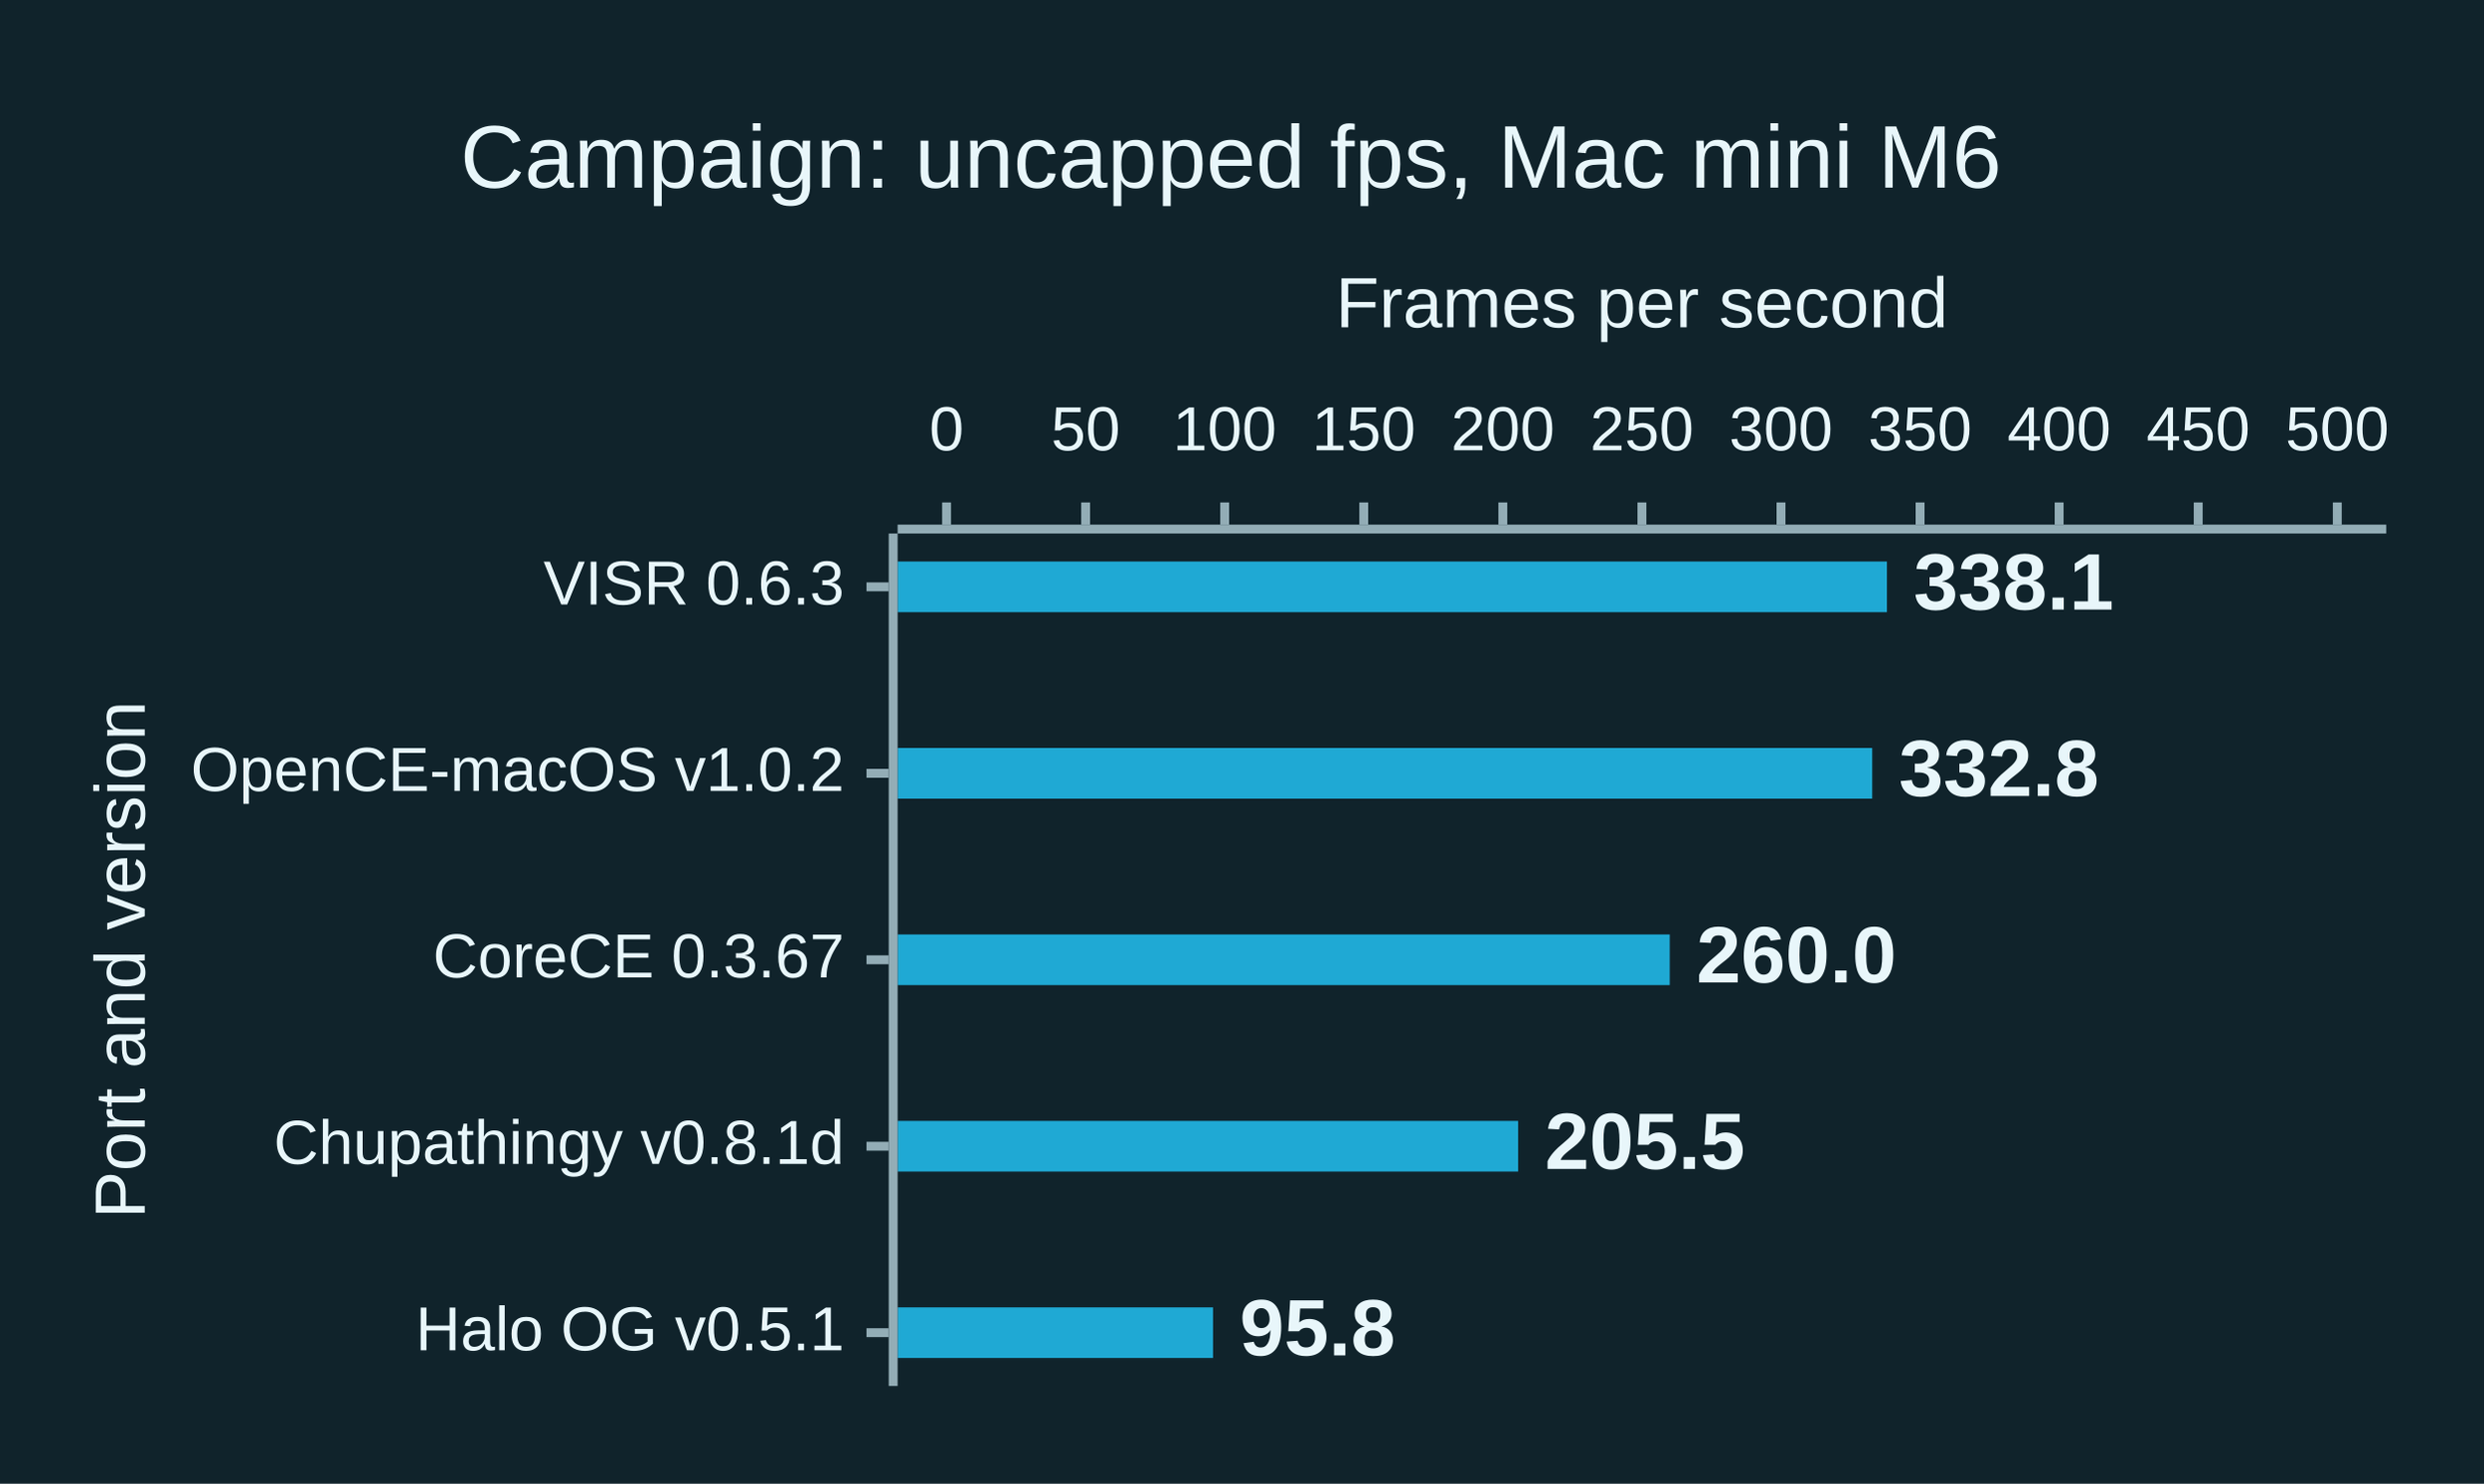
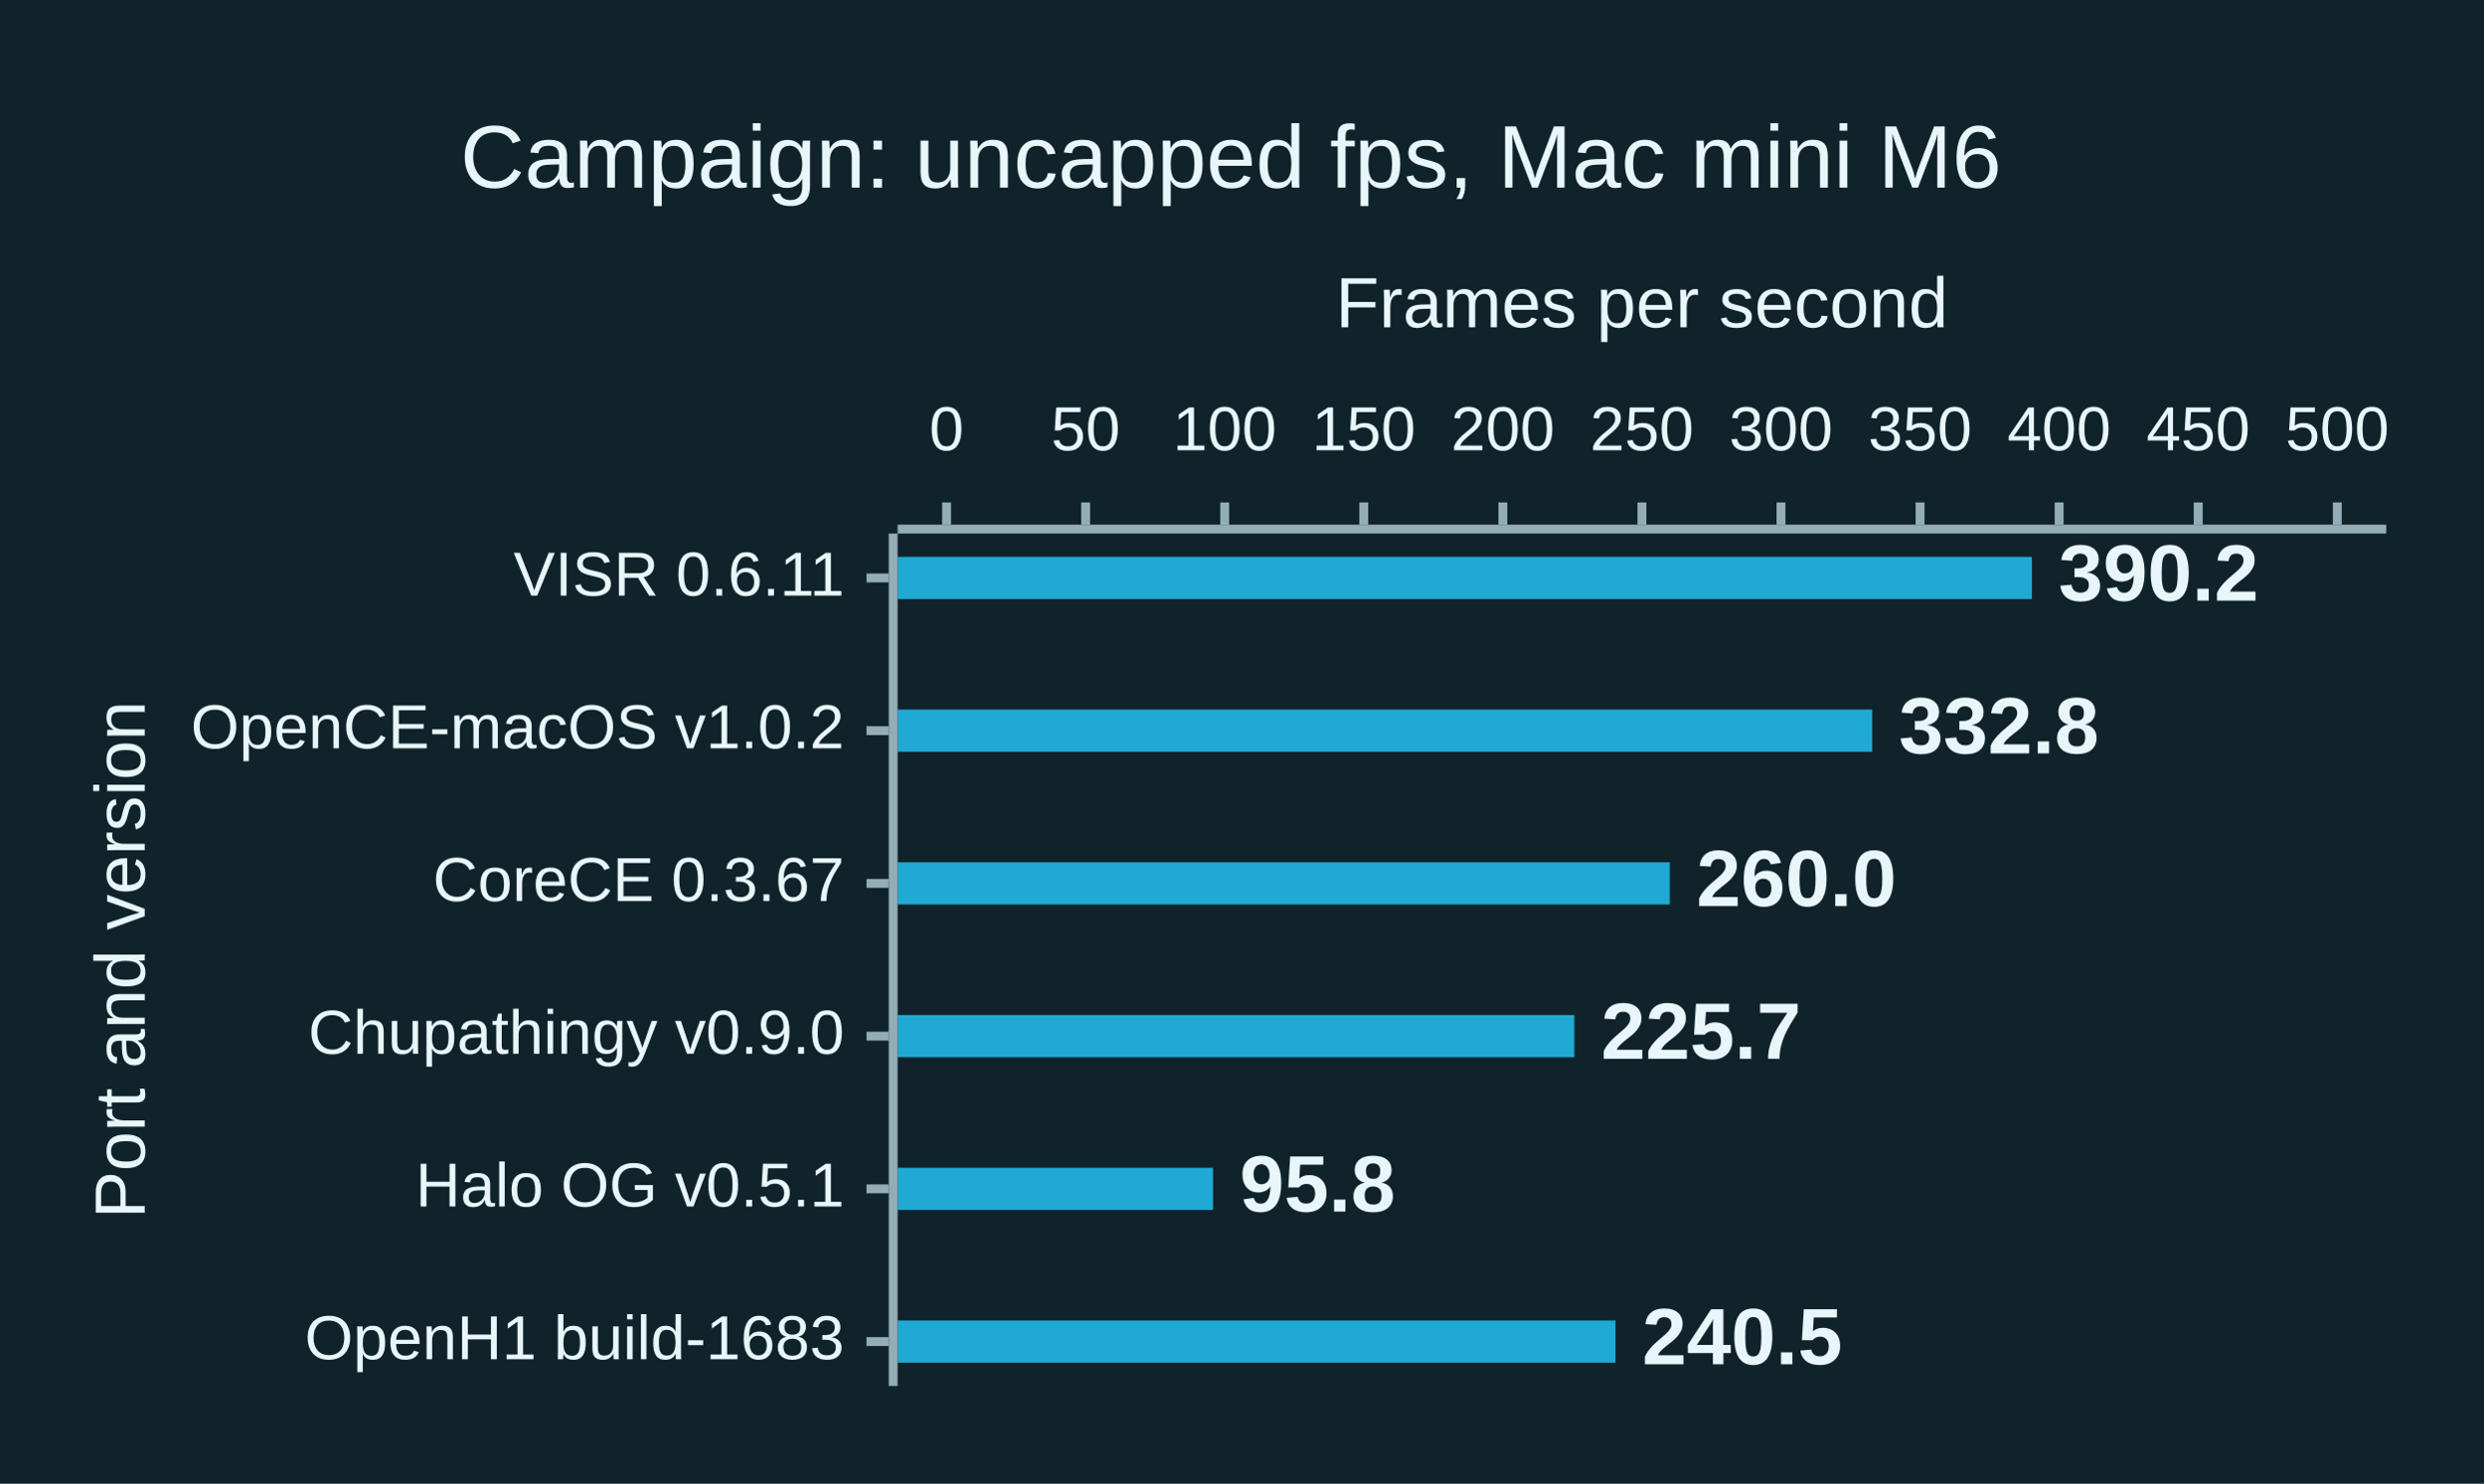
- <svg xmlns="http://www.w3.org/2000/svg" color="#e8f6fa" id="static" width="100%" style="max-width: 559px;" viewBox="-17 -15 559 334" role="graphics-document document" aria-roledescription="xychart">
+ <svg xmlns="http://www.w3.org/2000/svg" color="#e8f6fa" data-source-sha256="c529d014b7d84f3ad792177a90049bec4207ca0e5c72bc0c4e8e349e7dbfecae" id="static" width="100%" style="max-width: 559px;" viewBox="-17 -15 559 334" role="graphics-document document" aria-roledescription="xychart">
  <style>#static{font-family:"trebuchet ms",verdana,arial,sans-serif;font-size:16px;fill:#333;}@keyframes edge-animation-frame{from{stroke-dashoffset:0;}}@keyframes dash{to{stroke-dashoffset:0;}}#static .edge-animation-slow{stroke-dasharray:9,5!important;stroke-dashoffset:900;animation:dash 50s linear infinite;stroke-linecap:round;}#static .edge-animation-fast{stroke-dasharray:9,5!important;stroke-dashoffset:900;animation:dash 20s linear infinite;stroke-linecap:round;}#static .error-icon{fill:hsl(220.588, 100%, 98.333%);}#static .error-text{fill:rgb(8.5, 5.75, 0);stroke:rgb(8.5, 5.75, 0);}#static .edge-thickness-normal{stroke-width:1px;}#static .edge-thickness-thick{stroke-width:3.5px;}#static .edge-pattern-solid{stroke-dasharray:0;}#static .edge-thickness-invisible{stroke-width:0;fill:none;}#static .edge-pattern-dashed{stroke-dasharray:3;}#static .edge-pattern-dotted{stroke-dasharray:2;}#static .marker{fill:#0b0b0b;stroke:#0b0b0b;}#static .marker.cross{stroke:#0b0b0b;}#static svg{font-family:"trebuchet ms",verdana,arial,sans-serif;font-size:16px;}#static p{margin:0;}#static :root{--mermaid-font-family:"trebuchet ms",verdana,arial,sans-serif;}</style>
  <g />
  <g class="main">
    <rect width="559" height="334" class="background" fill="#10232b" x="-17" y="-15" />
    <g class="chart-title">
      <text x="0" y="0" fill="#e8f6fa" font-size="20" dominant-baseline="middle" text-anchor="middle" transform="translate(260, 21.55078) rotate(0)">Campaign: uncapped fps, Mac mini M6</text>
    </g>
    <g class="plot">
      <g class="bar-plot-0">
-         <rect x="185" y="111.402" width="222.645" height="11.4" fill="#1fa9d4" stroke="#1fa9d4" stroke-width="0" />
-         <rect x="185" y="153.376" width="219.328" height="11.4" fill="#1fa9d4" stroke="#1fa9d4" stroke-width="0" />
-         <rect x="185" y="195.351" width="173.759" height="11.4" fill="#1fa9d4" stroke="#1fa9d4" stroke-width="0" />
-         <rect x="185" y="237.325" width="139.646" height="11.4" fill="#1fa9d4" stroke="#1fa9d4" stroke-width="0" />
-         <rect x="185" y="279.3" width="70.98" height="11.4" fill="#1fa9d4" stroke="#1fa9d4" stroke-width="0" />
+         <rect x="185" y="110.352" width="255.256" height="9.5" fill="#1fa9d4" stroke="#1fa9d4" stroke-width="0" />
+         <rect x="185" y="144.731" width="219.328" height="9.5" fill="#1fa9d4" stroke="#1fa9d4" stroke-width="0" />
+         <rect x="185" y="179.111" width="173.759" height="9.5" fill="#1fa9d4" stroke="#1fa9d4" stroke-width="0" />
+         <rect x="185" y="213.491" width="152.29" height="9.5" fill="#1fa9d4" stroke="#1fa9d4" stroke-width="0" />
+         <rect x="185" y="247.87" width="70.98" height="9.5" fill="#1fa9d4" stroke="#1fa9d4" stroke-width="0" />
+         <rect x="185" y="282.25" width="161.554" height="9.5" fill="#1fa9d4" stroke="#1fa9d4" stroke-width="0" />
      </g>
-       <text x="413.645" y="117.102" dominant-baseline="middle" fill="currentColor" font-size="18" font-weight="600" class="bar-value">338.1</text>
-       <text x="410.328" y="159.076" dominant-baseline="middle" fill="currentColor" font-size="18" font-weight="600" class="bar-value">332.8</text>
-       <text x="364.759" y="201.051" dominant-baseline="middle" fill="currentColor" font-size="18" font-weight="600" class="bar-value">260.0</text>
-       <text x="330.646" y="243.025" dominant-baseline="middle" fill="currentColor" font-size="18" font-weight="600" class="bar-value">205.5</text>
-       <text x="261.98" y="285" dominant-baseline="middle" fill="currentColor" font-size="18" font-weight="600" class="bar-value">95.8</text>
+       <text x="446.256" y="115.102" dominant-baseline="middle" fill="currentColor" font-size="18" font-weight="600" class="bar-value">390.2</text>
+       <text x="410.328" y="149.481" dominant-baseline="middle" fill="currentColor" font-size="18" font-weight="600" class="bar-value">332.8</text>
+       <text x="364.759" y="183.861" dominant-baseline="middle" fill="currentColor" font-size="18" font-weight="600" class="bar-value">260.0</text>
+       <text x="343.29" y="218.241" dominant-baseline="middle" fill="currentColor" font-size="18" font-weight="600" class="bar-value">225.7</text>
+       <text x="261.98" y="252.62" dominant-baseline="middle" fill="currentColor" font-size="18" font-weight="600" class="bar-value">95.8</text>
+       <text x="352.554" y="287" dominant-baseline="middle" fill="currentColor" font-size="18" font-weight="600" class="bar-value">240.5</text>
    </g>
    <g class="left-axis">
      <g class="axisl-line">
        <path d="M 184,105.102 L 184,297" fill="none" stroke="#93adb6" stroke-width="2" />
      </g>
      <g class="label">
-         <text x="0" y="0" fill="#e8f6fa" font-size="14" dominant-baseline="middle" text-anchor="end" transform="translate(173, 117.1016) rotate(0)">VISR 0.6.3</text>
-         <text x="0" y="0" fill="#e8f6fa" font-size="14" dominant-baseline="middle" text-anchor="end" transform="translate(173, 159.0762) rotate(0)">OpenCE-macOS v1.0.2</text>
-         <text x="0" y="0" fill="#e8f6fa" font-size="14" dominant-baseline="middle" text-anchor="end" transform="translate(173, 201.0508) rotate(0)">CoreCE 0.3.67</text>
-         <text x="0" y="0" fill="#e8f6fa" font-size="14" dominant-baseline="middle" text-anchor="end" transform="translate(173, 243.0254) rotate(0)">Chupathingy v0.8.1d</text>
-         <text x="0" y="0" fill="#e8f6fa" font-size="14" dominant-baseline="middle" text-anchor="end" transform="translate(173, 285) rotate(0)">Halo OG v0.5.1</text>
+         <text x="0" y="0" fill="#e8f6fa" font-size="14" dominant-baseline="middle" text-anchor="end" transform="translate(173, 115.1016) rotate(0)">VISR 0.6.11</text>
+         <text x="0" y="0" fill="#e8f6fa" font-size="14" dominant-baseline="middle" text-anchor="end" transform="translate(173, 149.4813) rotate(0)">OpenCE-macOS v1.0.2</text>
+         <text x="0" y="0" fill="#e8f6fa" font-size="14" dominant-baseline="middle" text-anchor="end" transform="translate(173, 183.8609) rotate(0)">CoreCE 0.3.67</text>
+         <text x="0" y="0" fill="#e8f6fa" font-size="14" dominant-baseline="middle" text-anchor="end" transform="translate(173, 218.2406) rotate(0)">Chupathingy v0.9.0</text>
+         <text x="0" y="0" fill="#e8f6fa" font-size="14" dominant-baseline="middle" text-anchor="end" transform="translate(173, 252.6203) rotate(0)">Halo OG v0.5.1</text>
+         <text x="0" y="0" fill="#e8f6fa" font-size="14" dominant-baseline="middle" text-anchor="end" transform="translate(173, 287) rotate(0)">OpenH1 build-1683</text>
      </g>
      <g class="ticks">
-         <path d="M 183,117.102 L 178,117.102" fill="none" stroke="#93adb6" stroke-width="2" />
-         <path d="M 183,159.076 L 178,159.076" fill="none" stroke="#93adb6" stroke-width="2" />
-         <path d="M 183,201.051 L 178,201.051" fill="none" stroke="#93adb6" stroke-width="2" />
-         <path d="M 183,243.025 L 178,243.025" fill="none" stroke="#93adb6" stroke-width="2" />
-         <path d="M 183,285 L 178,285" fill="none" stroke="#93adb6" stroke-width="2" />
+         <path d="M 183,115.102 L 178,115.102" fill="none" stroke="#93adb6" stroke-width="2" />
+         <path d="M 183,149.481 L 178,149.481" fill="none" stroke="#93adb6" stroke-width="2" />
+         <path d="M 183,183.861 L 178,183.861" fill="none" stroke="#93adb6" stroke-width="2" />
+         <path d="M 183,218.241 L 178,218.241" fill="none" stroke="#93adb6" stroke-width="2" />
+         <path d="M 183,252.62 L 178,252.62" fill="none" stroke="#93adb6" stroke-width="2" />
+         <path d="M 183,287 L 178,287" fill="none" stroke="#93adb6" stroke-width="2" />
      </g>
      <g class="title">
        <text x="0" y="0" fill="#e8f6fa" font-size="16" dominant-baseline="text-before-edge" text-anchor="middle" transform="translate(5, 201.0508) rotate(270)">Port and version</text>
      </g>
    </g>
    <g class="top-axis">
      <g class="axis-line">
        <path d="M 185,104.102 L 520,104.102" fill="none" stroke="#93adb6" stroke-width="2" />
      </g>
      <g class="label">
        <text x="0" y="0" fill="#e8f6fa" font-size="14" dominant-baseline="text-before-edge" text-anchor="middle" transform="translate(196.0156, 77.10156) rotate(0)">0</text>
        <text x="0" y="0" fill="#e8f6fa" font-size="14" dominant-baseline="text-before-edge" text-anchor="middle" transform="translate(227.3125, 77.10156) rotate(0)">50</text>
        <text x="0" y="0" fill="#e8f6fa" font-size="14" dominant-baseline="text-before-edge" text-anchor="middle" transform="translate(258.6094, 77.10156) rotate(0)">100</text>
        <text x="0" y="0" fill="#e8f6fa" font-size="14" dominant-baseline="text-before-edge" text-anchor="middle" transform="translate(289.9063, 77.10156) rotate(0)">150</text>
        <text x="0" y="0" fill="#e8f6fa" font-size="14" dominant-baseline="text-before-edge" text-anchor="middle" transform="translate(321.2031, 77.10156) rotate(0)">200</text>
        <text x="0" y="0" fill="#e8f6fa" font-size="14" dominant-baseline="text-before-edge" text-anchor="middle" transform="translate(352.5, 77.10156) rotate(0)">250</text>
        <text x="0" y="0" fill="#e8f6fa" font-size="14" dominant-baseline="text-before-edge" text-anchor="middle" transform="translate(383.7969, 77.10156) rotate(0)">300</text>
        <text x="0" y="0" fill="#e8f6fa" font-size="14" dominant-baseline="text-before-edge" text-anchor="middle" transform="translate(415.0938, 77.10156) rotate(0)">350</text>
        <text x="0" y="0" fill="#e8f6fa" font-size="14" dominant-baseline="text-before-edge" text-anchor="middle" transform="translate(446.3906, 77.10156) rotate(0)">400</text>
        <text x="0" y="0" fill="#e8f6fa" font-size="14" dominant-baseline="text-before-edge" text-anchor="middle" transform="translate(477.6875, 77.10156) rotate(0)">450</text>
        <text x="0" y="0" fill="#e8f6fa" font-size="14" dominant-baseline="text-before-edge" text-anchor="middle" transform="translate(508.9844, 77.10156) rotate(0)">500</text>
      </g>
      <g class="ticks">
        <path d="M 196.016,103.102 L 196.016,98.102" fill="none" stroke="#93adb6" stroke-width="2" />
        <path d="M 227.313,103.102 L 227.313,98.102" fill="none" stroke="#93adb6" stroke-width="2" />
        <path d="M 258.609,103.102 L 258.609,98.102" fill="none" stroke="#93adb6" stroke-width="2" />
        <path d="M 289.906,103.102 L 289.906,98.102" fill="none" stroke="#93adb6" stroke-width="2" />
        <path d="M 321.203,103.102 L 321.203,98.102" fill="none" stroke="#93adb6" stroke-width="2" />
        <path d="M 352.5,103.102 L 352.5,98.102" fill="none" stroke="#93adb6" stroke-width="2" />
        <path d="M 383.797,103.102 L 383.797,98.102" fill="none" stroke="#93adb6" stroke-width="2" />
        <path d="M 415.094,103.102 L 415.094,98.102" fill="none" stroke="#93adb6" stroke-width="2" />
        <path d="M 446.391,103.102 L 446.391,98.102" fill="none" stroke="#93adb6" stroke-width="2" />
        <path d="M 477.688,103.102 L 477.688,98.102" fill="none" stroke="#93adb6" stroke-width="2" />
        <path d="M 508.984,103.102 L 508.984,98.102" fill="none" stroke="#93adb6" stroke-width="2" />
      </g>
      <g class="title">
        <text x="0" y="0" fill="#e8f6fa" font-size="16" dominant-baseline="text-before-edge" text-anchor="middle" transform="translate(352.5, 48.10156) rotate(0)">Frames per second</text>
      </g>
    </g>
  </g>
  <g class="mermaid-tmp-group" />
</svg>
